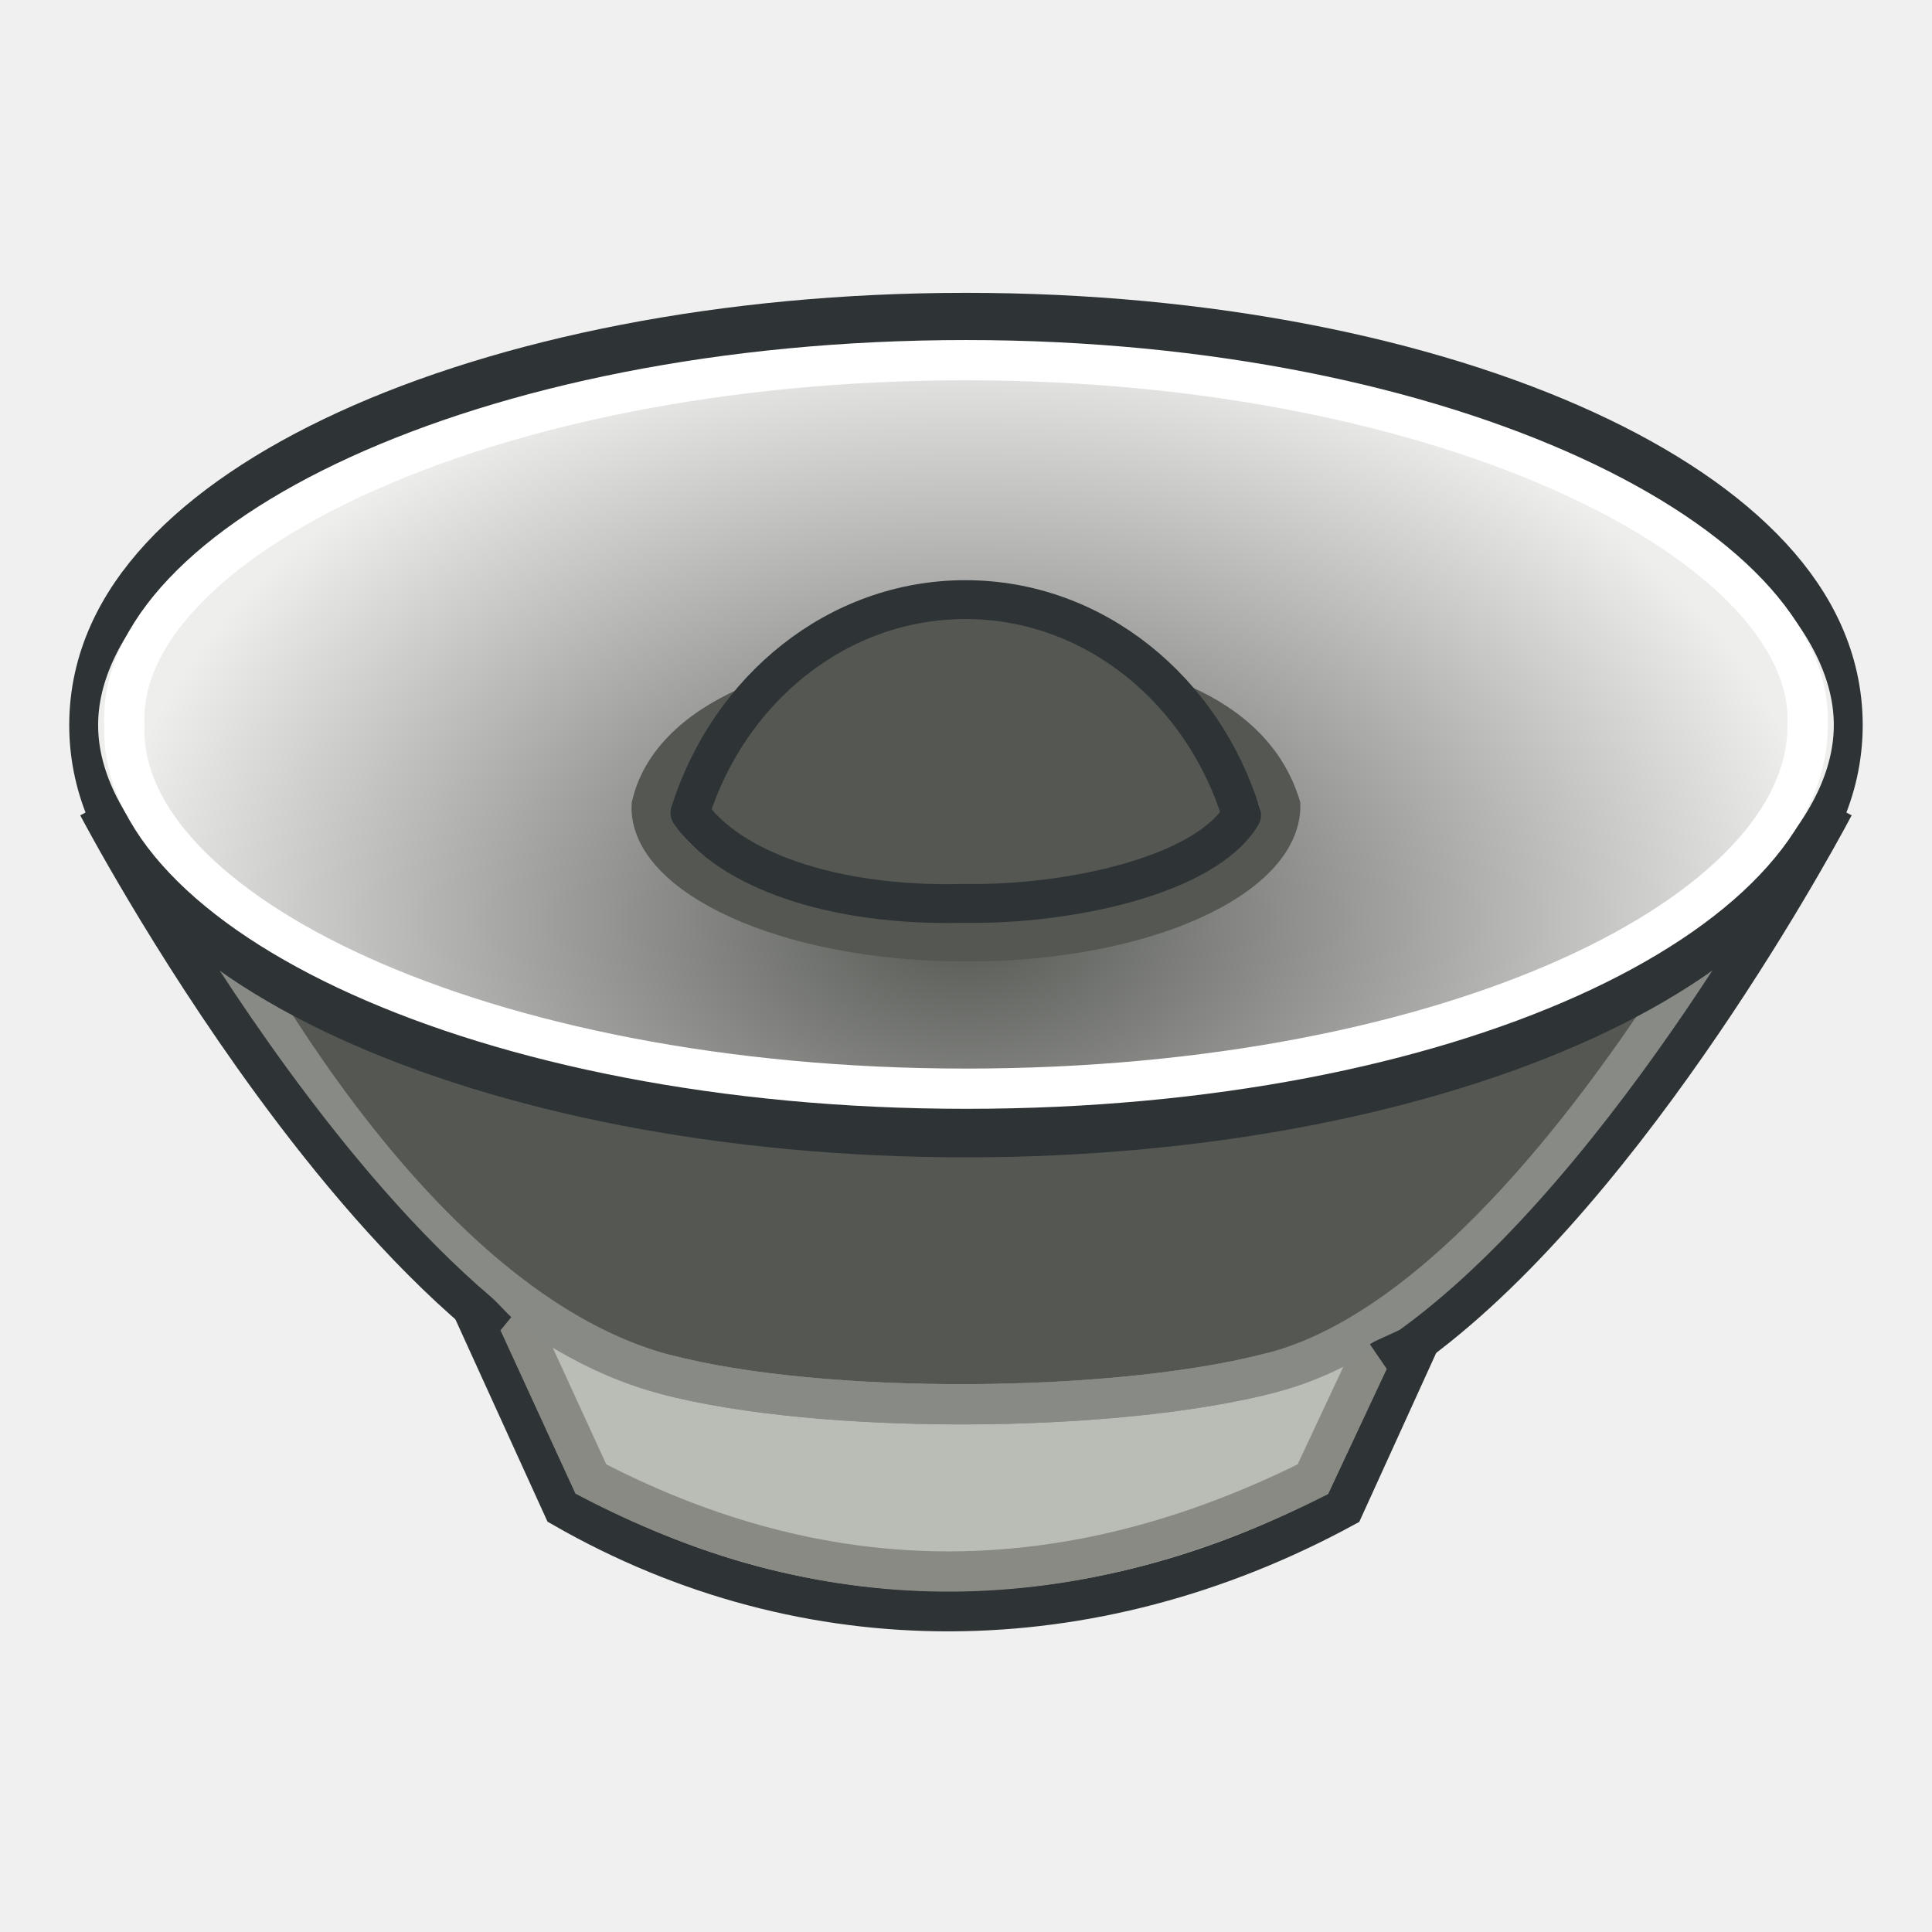
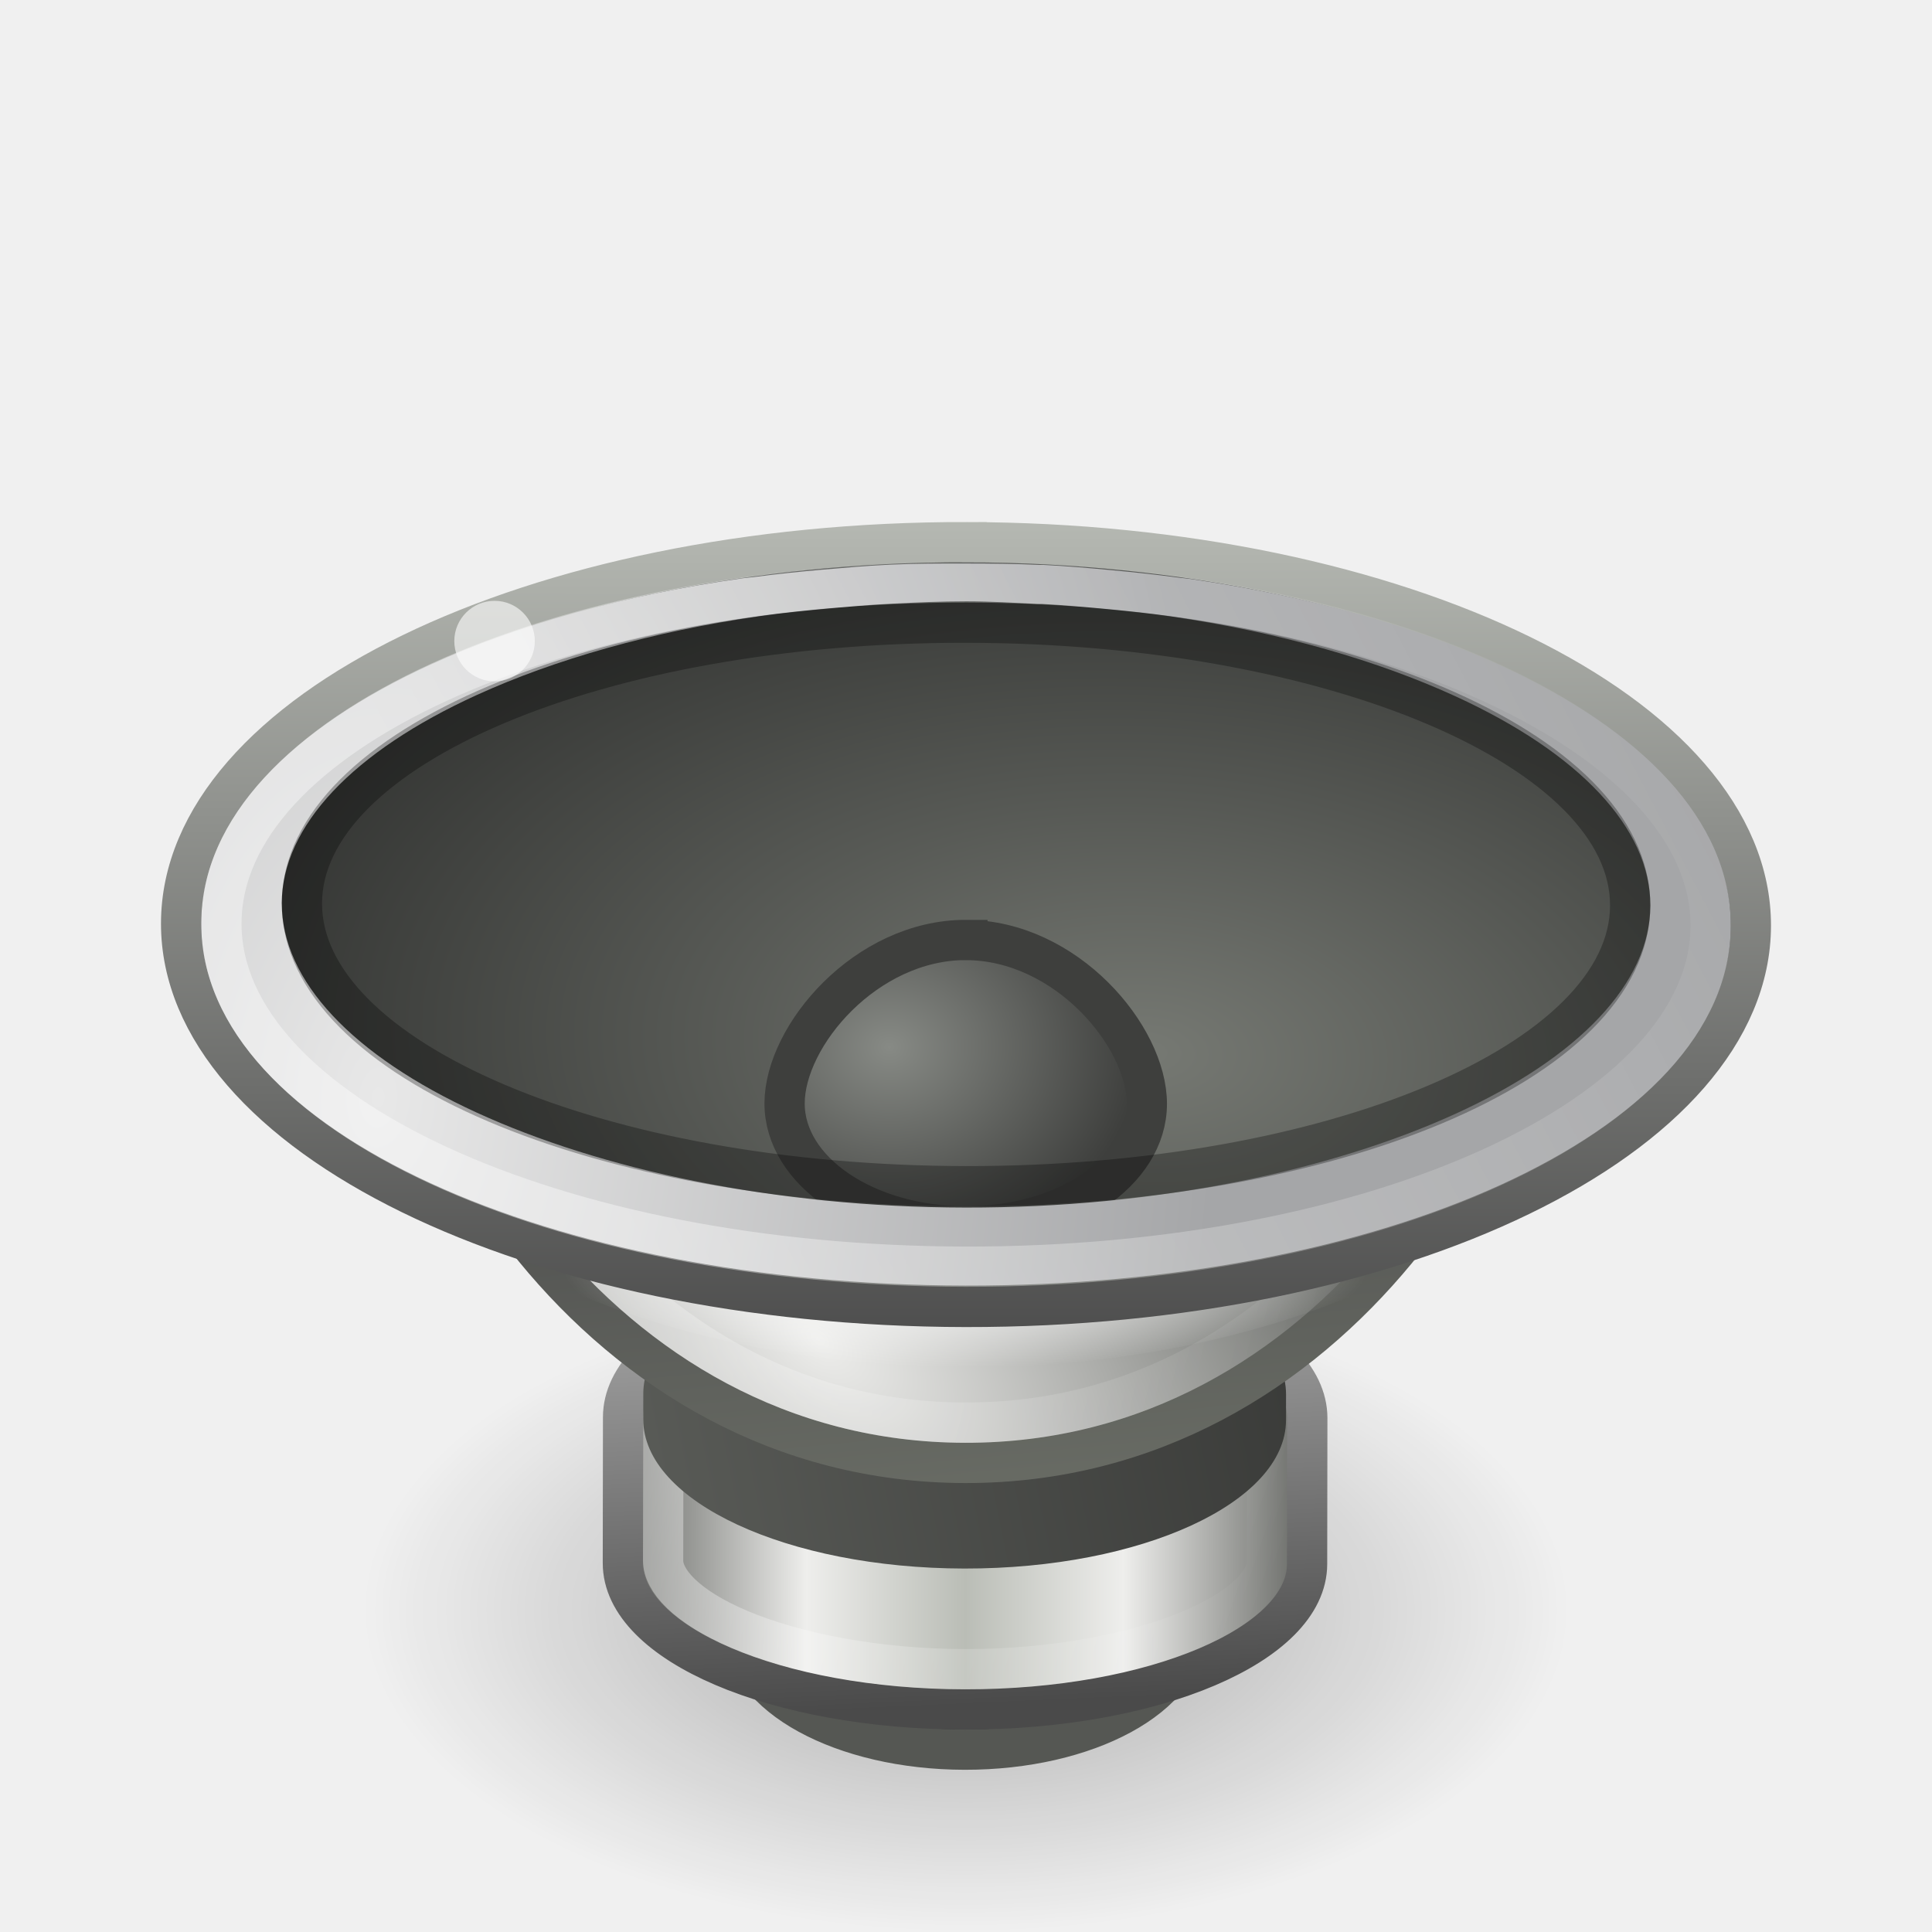
- <svg xmlns="http://www.w3.org/2000/svg" xmlns:xlink="http://www.w3.org/1999/xlink" width="48" height="48" id="svg2643" version="1.0">
-   <defs id="defs2645">
-     <linearGradient id="linearGradient4389">
-       <stop style="stop-color:#555753;stop-opacity:1;" offset="0" id="stop4391" />
-       <stop id="stop4393" offset="1" style="stop-color:#eeeeec;stop-opacity:1;" />
+ <svg xmlns="http://www.w3.org/2000/svg" xmlns:xlink="http://www.w3.org/1999/xlink" viewBox="0 0 48 48" id="svg6476" height="48" width="48" version="1.0">
+   <defs id="defs6478">
+     <linearGradient id="linearGradient17123">
+       <stop offset="0" style="stop-color:#000000;stop-opacity:1" id="stop17125" />
+       <stop offset="1" style="stop-color:#000000;stop-opacity:0" id="stop17127" />
    </linearGradient>
-     <linearGradient id="linearGradient4325">
-       <stop id="stop4327" offset="0" style="stop-color:#2e3436;stop-opacity:1;" />
-       <stop style="stop-color:#eeeeec;stop-opacity:1;" offset="1" id="stop4329" />
+     <linearGradient id="linearGradient6700">
+       <stop offset="0" style="stop-color:#ffffff;stop-opacity:1" id="stop6702" />
+       <stop offset="1" style="stop-color:#ffffff;stop-opacity:0" id="stop6704" />
    </linearGradient>
-     <linearGradient id="linearGradient21608">
-       <stop style="stop-color:#888a85;stop-opacity:1" offset="0" id="stop21610" />
-       <stop style="stop-color:#2e3436;stop-opacity:1" offset="1" id="stop21612" />
+     <linearGradient id="linearGradient3844">
+       <stop offset="0" style="stop-color:#e8e8e8;stop-opacity:1" id="stop3846" />
+       <stop offset="1" style="stop-color:#a5a6a8;stop-opacity:1" id="stop3848" />
    </linearGradient>
-     <linearGradient id="linearGradient15341">
-       <stop style="stop-color:#888a85;stop-opacity:1" offset="0" id="stop15343" />
-       <stop style="stop-color:#555753;stop-opacity:1" offset="1" id="stop15345" />
+     <linearGradient id="linearGradient6589-510-471-936">
+       <stop offset="0" style="stop-color:#878a85;stop-opacity:1" id="stop5849" />
+       <stop offset="1" style="stop-color:#3e3f3d;stop-opacity:1" id="stop5851" />
    </linearGradient>
-     <linearGradient id="linearGradient6371">
-       <stop style="stop-color:#888a85;stop-opacity:1" offset="0" id="stop6373" />
-       <stop style="stop-color:#d3d7cf;stop-opacity:1;" offset="1" id="stop6375" />
+     <linearGradient id="linearGradient6643">
+       <stop offset="0" style="stop-color:#4c4c4c;stop-opacity:1" id="stop6645" />
+       <stop offset="1" style="stop-color:#d3d7cf;stop-opacity:1" id="stop6647" />
    </linearGradient>
-     <linearGradient id="linearGradient10872">
-       <stop id="stop10874" offset="0" style="stop-color:#888a85;stop-opacity:1" />
-       <stop style="stop-color:#9e9e92;stop-opacity:1;" offset="0.253" id="stop10876" />
-       <stop id="stop10878" offset="1" style="stop-color:#555753;stop-opacity:1" />
+     <linearGradient id="linearGradient4718">
+       <stop offset="0" style="stop-color:#767973;stop-opacity:1" id="stop4720" />
+       <stop offset="1" style="stop-color:#202120;stop-opacity:1" id="stop4722" />
    </linearGradient>
-     <linearGradient id="linearGradient5254">
-       <stop id="stop5256" offset="0" style="stop-color:#707469;stop-opacity:1;" />
-       <stop id="stop5258" offset="1" style="stop-color:#2e3335;stop-opacity:1;" />
+     <linearGradient id="linearGradient6573">
+       <stop offset="0" style="stop-color:#ffffff;stop-opacity:1" id="stop6575" />
+       <stop offset="1" style="stop-color:#ffffff;stop-opacity:0" id="stop6577" />
    </linearGradient>
-     <linearGradient id="linearGradient10055">
-       <stop style="stop-color:#bebebe;stop-opacity:1;" offset="0" id="stop10057" />
-       <stop id="stop10061" offset="0.375" style="stop-color:#e8e8e8;stop-opacity:1;" />
-       <stop style="stop-color:#5c5c5c;stop-opacity:1;" offset="1" id="stop10059" />
+     <linearGradient id="linearGradient6651">
+       <stop offset="0" style="stop-color:#ffffff;stop-opacity:1" id="stop6653" />
+       <stop offset="1" style="stop-color:#ffffff;stop-opacity:0" id="stop6655" />
    </linearGradient>
-     <linearGradient id="linearGradient4841">
-       <stop id="stop4843" offset="0" style="stop-color:#babdb6;stop-opacity:1;" />
-       <stop style="stop-color:#fcaf3e;stop-opacity:0.941;" offset="0" id="stop4845" />
-       <stop id="stop4847" offset="1" style="stop-color:#babdb6;stop-opacity:1;" />
-       <stop style="stop-color:#eeeeec;stop-opacity:1;" offset="1" id="stop4849" />
+     <linearGradient id="linearGradient5292">
+       <stop offset="0" style="stop-color:#4b4b4b;stop-opacity:1" id="stop5294" />
+       <stop offset="1" style="stop-color:#686b64;stop-opacity:1" id="stop5296" />
    </linearGradient>
-     <linearGradient id="linearGradient4809">
-       <stop style="stop-color:#babdb6;stop-opacity:1;" offset="0" id="stop4811" />
-       <stop id="stop4813" offset="0" style="stop-color:#ad7fa8;stop-opacity:1;" />
-       <stop style="stop-color:#babdb6;stop-opacity:1;" offset="1" id="stop4815" />
-       <stop id="stop4817" offset="1" style="stop-color:#eeeeec;stop-opacity:1;" />
+     <linearGradient id="linearGradient6633">
+       <stop offset="0" style="stop-color:#eeeeec;stop-opacity:1" id="stop6635" />
+       <stop offset="1" style="stop-color:#61635f;stop-opacity:1" id="stop6637" />
    </linearGradient>
-     <linearGradient id="linearGradient3345">
-       <stop id="stop3347" offset="0" style="stop-color:#babdb6;stop-opacity:1;" />
-       <stop style="stop-color:#729fcf;stop-opacity:1;" offset="0" id="stop3351" />
-       <stop id="stop3355" offset="1" style="stop-color:#babdb6;stop-opacity:1;" />
-       <stop style="stop-color:#eeeeec;stop-opacity:1;" offset="1" id="stop3349" />
+     <linearGradient id="linearGradient6546-397-668-696-989">
+       <stop offset="0" style="stop-color:#383937;stop-opacity:1" id="stop4870" />
+       <stop offset="1" style="stop-color:#595b57;stop-opacity:1" id="stop4872" />
    </linearGradient>
-     <linearGradient id="linearGradient3223">
-       <stop style="stop-color:#eeeeec;stop-opacity:1;" offset="0" id="stop3225" />
-       <stop style="stop-color:#babdb6;stop-opacity:1;" offset="1" id="stop3227" />
+     <linearGradient id="linearGradient6531">
+       <stop offset="0" style="stop-color:#ffffff;stop-opacity:1" id="stop6533" />
+       <stop offset="1" style="stop-color:#ffffff;stop-opacity:0" id="stop6535" />
    </linearGradient>
-     <linearGradient id="linearGradient3503">
-       <stop style="stop-color:#babdb6;stop-opacity:1;" offset="0" id="stop3239" />
-       <stop id="stop3507" offset="1" style="stop-color:#eeeeec;stop-opacity:1;" />
+     <linearGradient id="linearGradient3858">
+       <stop offset="0" style="stop-color:#a0a0a0;stop-opacity:1" id="stop3860" />
+       <stop offset="1" style="stop-color:#4a4a4a;stop-opacity:1" id="stop3862" />
    </linearGradient>
-     <radialGradient xlink:href="#linearGradient3503" id="radialGradient3501" cx="22.276" cy="32.249" fx="22.276" fy="32.249" r="20.319" gradientTransform="matrix(1,0,0,0.2366258,0,24.61794)" gradientUnits="userSpaceOnUse" />
-     <radialGradient xlink:href="#linearGradient3503" id="radialGradient3500" gradientUnits="userSpaceOnUse" gradientTransform="matrix(1,0,0,0.2366258,0,24.61794)" cx="22.276" cy="32.249" fx="22.276" fy="32.249" r="20.319" />
-     <radialGradient xlink:href="#linearGradient3503" id="radialGradient3232" gradientUnits="userSpaceOnUse" gradientTransform="matrix(-1.053831,-6.3027391e-8,1.2877417e-8,-0.7232676,47.47493,42.42039)" cx="22.276" cy="21.52" fx="22.276" fy="21.52" r="20.319" spreadMethod="reflect" />
-     <radialGradient xlink:href="#linearGradient3503" id="radialGradient5689" gradientUnits="userSpaceOnUse" gradientTransform="matrix(-1.046908,0,0,0.4796469,270.3786,38.42767)" cx="22.276" cy="32.249" fx="22.276" fy="32.249" r="20.319" />
-     <radialGradient xlink:href="#linearGradient4325" id="radialGradient4359" gradientUnits="userSpaceOnUse" gradientTransform="matrix(-1.053831,-6.3027391e-8,1.2877417e-8,-0.7232676,-52.44726,-106.1479)" spreadMethod="pad" cx="22.276" cy="21.099" fx="22.276" fy="21.099" r="20.319" />
-     <radialGradient xlink:href="#linearGradient3503" id="radialGradient5015" gradientUnits="userSpaceOnUse" gradientTransform="matrix(-1.053831,-6.3027391e-8,1.2877417e-8,-0.7232676,42.72008,-107.8985)" spreadMethod="pad" cx="22.276" cy="21.52" fx="22.276" fy="21.52" r="20.319" />
-     <radialGradient xlink:href="#linearGradient3503" id="radialGradient5062" gradientUnits="userSpaceOnUse" gradientTransform="matrix(-1.053831,-6.3027391e-8,1.2877417e-8,-0.7232676,98.72007,-107.8985)" spreadMethod="pad" cx="22.276" cy="21.52" fx="22.276" fy="21.52" r="20.319" />
-     <radialGradient xlink:href="#linearGradient4325" id="radialGradient5064" gradientUnits="userSpaceOnUse" gradientTransform="matrix(-1.053831,-6.3027391e-8,1.2877417e-8,-0.7232676,98.72007,-107.8985)" spreadMethod="pad" cx="22.276" cy="21.099" fx="22.276" fy="21.099" r="20.319" />
-     <radialGradient xlink:href="#linearGradient4389" id="radialGradient5110" gradientUnits="userSpaceOnUse" gradientTransform="matrix(-1.053831,-6.3027391e-8,1.2877417e-8,-0.7232676,142.7201,-107.8985)" spreadMethod="pad" cx="22.276" cy="21.099" fx="22.276" fy="21.099" r="20.319" />
-     <radialGradient xlink:href="#linearGradient4389" id="radialGradient3863" gradientUnits="userSpaceOnUse" gradientTransform="matrix(-1.053831,-6.3027391e-8,1.2877417e-8,-0.7232676,92.72007,-107.8985)" spreadMethod="pad" cx="22.276" cy="21.099" fx="22.276" fy="21.099" r="20.319" />
-     <radialGradient xlink:href="#linearGradient4389" id="radialGradient3865" gradientUnits="userSpaceOnUse" gradientTransform="matrix(-1.053831,-6.3027391e-8,1.2877417e-8,-0.7232676,92.72007,-107.8985)" spreadMethod="pad" cx="22.276" cy="21.099" fx="22.276" fy="21.099" r="20.319" />
-     <radialGradient xlink:href="#linearGradient4389" id="radialGradient3906" gradientUnits="userSpaceOnUse" gradientTransform="matrix(-1.053831,-6.3027391e-8,1.2877417e-8,-0.7232676,92.72007,-107.8985)" spreadMethod="pad" cx="22.276" cy="21.099" fx="22.276" fy="21.099" r="20.319" />
-     <radialGradient xlink:href="#linearGradient4389" id="radialGradient7260" gradientUnits="userSpaceOnUse" gradientTransform="matrix(-1.053831,-6.3027391e-8,1.2877417e-8,-0.7232676,47.51657,40.37876)" spreadMethod="pad" cx="22.276" cy="21.099" fx="22.276" fy="21.099" r="20.319" />
+     <linearGradient id="linearGradient5262">
+       <stop offset="0" style="stop-color:#babdb6;stop-opacity:1" id="stop5264" />
+       <stop offset="0.437" style="stop-color:#eeeeec;stop-opacity:1" id="stop5266" />
+       <stop offset="1" style="stop-color:#555753;stop-opacity:1" id="stop5268" />
+     </linearGradient>
+     <radialGradient gradientTransform="matrix(-1.402526,0,0,0.7480149,39.99173,12.42592)" gradientUnits="userSpaceOnUse" xlink:href="#linearGradient17123" id="radialGradient2484" fy="36.863" fx="11.402" r="10.695" cy="36.863" cx="11.402" />
+     <linearGradient gradientTransform="matrix(1.096632,-0.01771301,0.01803926,1.116835,-2.419304,-6.921553)" gradientUnits="userSpaceOnUse" xlink:href="#linearGradient6700" id="linearGradient2518" y2="46.259" x2="29.694" y1="21.27" x1="16.79" />
+     <radialGradient gradientTransform="matrix(3.987999,0.05259819,-0.04086024,-2.529706,-99.40242,114.6096)" gradientUnits="userSpaceOnUse" xlink:href="#linearGradient3844" id="radialGradient2525" fy="42.261" fx="30.685" r="8.228" cy="42.261" cx="30.685" />
+     <radialGradient gradientTransform="matrix(1.309223,-0.02114677,0.02520207,1.56029,-5.155679,-9.456514)" gradientUnits="userSpaceOnUse" xlink:href="#linearGradient6589-510-471-936" id="radialGradient2528" fy="20.434" fx="20.884" r="4" cy="20.434" cx="20.884" />
+     <radialGradient gradientTransform="matrix(2.094629,0.06935096,-0.1209478,3.677939,-22.19035,-84.44546)" gradientUnits="userSpaceOnUse" xlink:href="#linearGradient4718" id="radialGradient2531" fy="30.233" fx="23.165" r="8.189" cy="30.233" cx="23.165" />
+     <linearGradient gradientTransform="matrix(1.225646,-0.01979688,0.01901434,1.177205,-5.704156,-8.555509)" gradientUnits="userSpaceOnUse" xlink:href="#linearGradient6643" id="linearGradient2533" y2="45.753" x2="38.305" y1="45.788" x1="16.633" />
+     <linearGradient gradientTransform="matrix(0.9032913,-0.01459006,0.01406615,0.8708542,6.31709,4.983276)" gradientUnits="userSpaceOnUse" xlink:href="#linearGradient6573" id="linearGradient2536" y2="35.458" x2="11.324" y1="4.811" x1="19.24" />
+     <radialGradient gradientTransform="matrix(-0.3217342,0.00519671,-0.02079234,-1.287278,25.54939,58.67044)" gradientUnits="userSpaceOnUse" xlink:href="#linearGradient6651" id="radialGradient2542" fy="27.053" fx="23.987" r="7.75" cy="27.053" cx="23.987" />
+     <radialGradient gradientTransform="matrix(0.7215875,0.5105606,-0.908924,1.193324,25.79575,-6.879863)" gradientUnits="userSpaceOnUse" xlink:href="#linearGradient6633" id="radialGradient2545" fy="18.817" fx="9.32" r="12.5" cy="18.817" cx="9.32" />
+     <linearGradient gradientTransform="matrix(0.9113395,-0.01472014,0.01419247,0.8786732,6.165419,4.813647)" gradientUnits="userSpaceOnUse" xlink:href="#linearGradient5292" id="linearGradient2547" y2="35.678" x2="6.964" y1="34.521" x1="19.031" />
+     <linearGradient gradientTransform="rotate(-0.9253705,172.3641,4123.277)" gradientUnits="userSpaceOnUse" xlink:href="#linearGradient6546-397-668-696-989" id="linearGradient2550" y2="14" x2="77.125" y1="31.561" x1="80.693" />
+     <linearGradient gradientTransform="matrix(0.8936334,-0.01443412,0.01615005,0.9998695,4.687644,2.170515)" gradientUnits="userSpaceOnUse" xlink:href="#linearGradient6531" id="linearGradient2553" y2="30.001" x2="5.101" y1="14.051" x1="9.883" />
+     <linearGradient spreadMethod="reflect" gradientTransform="matrix(0.00739407,0.4577748,-0.4322296,0.00698141,-9.20448,-22.46882)" gradientUnits="userSpaceOnUse" xlink:href="#linearGradient5262" id="linearGradient2556" y2="-41.092" x2="82.681" y1="-41.092" x1="102.357" />
+     <linearGradient gradientTransform="rotate(89.07463,44.55834,-25.34463)" gradientUnits="userSpaceOnUse" xlink:href="#linearGradient3858" id="linearGradient2558" y2="13.057" x2="105.893" y1="3.242" x1="105.44" />
  </defs>
-   <g id="layer1">
-     <g id="g7248" transform="matrix(1,0,0,-1,-0.04163061,47.95837)">
-       <path id="path5365" d="m 14.033,10.506 c 6.071,-3.482 13.143,-3.393 19.393,0 l 2,4.393 -23.393,0 2,-4.393 z" style="fill:#babdb6;fill-opacity:1;fill-rule:nonzero;stroke:#2e3436;stroke-width:1;stroke-linecap:butt;stroke-linejoin:miter;stroke-miterlimit:4;stroke-opacity:1;stroke-dashoffset:0;marker:none;visibility:visible;display:inline;overflow:visible;enable-background:accumulate" />
-       <path d="m 45.604,27.935 c 0,0 -4.547,-8.687 -9.861,-12.939 -0.211,-0.169 -0.422,-0.33 -0.635,-0.484 -0.502,-0.363 -1.009,-0.682 -1.519,-0.948 -0.569,-0.296 -1.141,-0.525 -1.711,-0.672 -3.883,-1.019 -11.717,-1.062 -15.59,-0.046 -0.84,0.219 -1.682,0.612 -2.512,1.132 -0.625,0.392 -1.244,0.856 -1.851,1.372 -1.871,1.593 -3.628,3.688 -5.108,5.71 -2.597,3.549 -4.338,6.875 -4.338,6.875" style="fill:#babdb6;fill-opacity:1;fill-rule:evenodd;stroke:none" id="path5367" />
-       <path style="fill:none;stroke:#888a83;stroke-width:1;stroke-linecap:butt;stroke-linejoin:miter;stroke-miterlimit:4;stroke-opacity:1;stroke-dashoffset:0;marker:none;visibility:visible;display:inline;overflow:visible;enable-background:accumulate" d="m 12.534,15.979 2.187,-4.766 c 5.261,-2.743 11.22,-3.367 17.939,-0.006 l 1.969,4.204" id="path5369" />
-       <path d="m 44.709,28.524 c 0,0 -6.308,-12.929 -13.071,-14.668 -3.883,-1.019 -11.185,-1.062 -15.058,-0.046 -6.844,1.786 -11.84,12.464 -11.84,12.464" style="fill:#555753;fill-opacity:1;fill-rule:evenodd;stroke:#888a85;stroke-width:1px;stroke-linecap:butt;stroke-linejoin:miter;stroke-opacity:1" id="path5371" />
-       <path transform="matrix(1.046908,0,0,2.027027,0.7198796,-35.40961)" d="m 43.214,32.241 c 0,2.737 -9.374,4.955 -20.938,4.955 -11.563,0 -20.938,-2.219 -20.938,-4.955 0,-2.737 9.374,-4.955 20.938,-4.955 11.563,0 20.938,2.219 20.938,4.955 z" id="path5373" style="fill:#eeeeec;fill-opacity:1;fill-rule:nonzero;stroke:#2e3436;stroke-width:0.686;stroke-linecap:butt;stroke-linejoin:miter;stroke-miterlimit:4;stroke-opacity:1;stroke-dasharray:none;stroke-dashoffset:0;marker:none;visibility:visible;display:inline;overflow:visible;enable-background:accumulate" />
-       <path style="fill:url(#radialGradient7260);fill-opacity:1;fill-rule:nonzero;stroke:#ffffff;stroke-width:1;stroke-linecap:butt;stroke-linejoin:miter;stroke-miterlimit:4;stroke-opacity:1;stroke-dashoffset:0;marker:none;visibility:visible;display:inline;overflow:visible;enable-background:accumulate" d="m 44.951,29.944 c 0.189,4.408 -8.81,9.066 -20.909,9.066 -12.1,0 -21.13,-4.595 -20.909,-9.066 -0.189,-4.566 8.81,-9.034 20.909,-9.034 12.1,0 20.941,4.374 20.909,9.034 z" id="path5375" />
-       <path style="fill:none;stroke:#555753;stroke-width:1;stroke-linecap:butt;stroke-linejoin:miter;stroke-miterlimit:4;stroke-opacity:1;stroke-dasharray:none;stroke-dashoffset:0;marker:none;visibility:visible;display:inline;overflow:visible;enable-background:accumulate" d="m 31.849,27.944 c -0.674,2.188 -3.29,3.385 -7.808,3.385 -4.518,0 -7.349,-1.377 -7.808,-3.385 -0.071,-1.705 3.29,-3.374 7.808,-3.374 4.518,0 7.82,1.633 7.808,3.374 z" id="path5377" />
-       <path style="fill:#555753;fill-opacity:1;fill-rule:nonzero;stroke:#2e3436;stroke-width:0.966;stroke-linecap:butt;stroke-linejoin:round;stroke-miterlimit:4;stroke-opacity:1;stroke-dashoffset:0;marker:none;visibility:visible;display:inline;overflow:visible;enable-background:accumulate" d="m 17.184,27.765 c 0.97,3.079 3.669,5.296 6.843,5.296 3.194,0 5.906,-2.244 6.861,-5.353 -0.901,-1.501 -4.281,-2.237 -6.891,-2.194 -3.304,-0.086 -5.856,0.86 -6.814,2.251 z" id="path5379" />
-       <path id="path5381" style="fill:none;stroke:#2e3436;stroke-width:1px;stroke-linecap:butt;stroke-linejoin:miter;stroke-opacity:1" d="m 12.429,14.847 c -0.127,0.103 -0.379,0.395 -0.505,0.502 -1.871,1.593 -3.628,3.688 -5.108,5.71 -2.597,3.549 -4.338,6.875 -4.338,6.875 m 43.125,0 c 0,0 -4.547,-8.687 -9.861,-12.939 -0.211,-0.169 -0.422,-0.33 -0.635,-0.484 -0.101,-0.073 -0.648,-0.293 -0.749,-0.362" />
-       <path id="path5383" style="fill:none;stroke:#888a85;stroke-width:1px;stroke-linecap:butt;stroke-linejoin:miter;stroke-opacity:1" d="m 31.638,13.856 c -3.883,-1.019 -11.185,-1.062 -15.058,-0.046" />
-     </g>
+   <path style="display:inline;opacity:0.3;fill:url(#radialGradient2484);fill-opacity:1;stroke:none;stroke-width:1" id="path16236" d="m 9,40 c 0,4.418 6.716,8 15,8 C 32.284,48 39,44.418 39,40 39,35.582 32.284,32 24,32 15.716,32 9,35.582 9,40 Z" />
+   <g transform="rotate(-88.98547,24.44845,24.30479)" id="g4895">
+     <path d="m 11.277,24.067 c 0.049,3.037 -1.254,5.521 -2.911,5.548 -1.657,0.027 -3.039,-2.414 -3.088,-5.451 -0.049,-3.037 1.254,-5.521 2.911,-5.548 1.657,-0.027 3.039,2.414 3.088,5.451 z" id="path5330" style="fill:#2e3436;fill-opacity:1;stroke:#555753;stroke-width:1;stroke-linecap:round;stroke-linejoin:miter;stroke-miterlimit:4;stroke-dasharray:none;stroke-dashoffset:0;stroke-opacity:1" />
+     <path d="m 9.764,15.59 c -2.001,0.032 -3.563,3.866 -3.487,8.557 0.076,4.691 1.761,8.473 3.762,8.44 l 3.625,-0.059 c 2.001,-0.032 3.563,-3.866 3.487,-8.557 -0.076,-4.691 -1.761,-8.473 -3.762,-8.44 z" id="path2766" style="display:inline;overflow:visible;visibility:visible;fill:url(#linearGradient2556);fill-opacity:1;fill-rule:nonzero;stroke:url(#linearGradient2558);stroke-width:1;stroke-linecap:butt;stroke-linejoin:miter;stroke-miterlimit:4;stroke-dasharray:none;stroke-dashoffset:0;stroke-opacity:1;marker:none;enable-background:accumulate" />
+     <path d="m 9.837,16.589 c -0.47,0.008 -1.123,0.564 -1.673,1.934 -0.55,1.369 -0.923,3.391 -0.887,5.609 0.036,2.218 0.474,4.226 1.068,5.577 0.594,1.351 1.264,1.886 1.734,1.878 l 3.575,-0.058 c 0.47,-0.008 1.123,-0.564 1.673,-1.934 0.55,-1.369 0.923,-3.391 0.887,-5.609 -0.036,-2.218 -0.474,-4.226 -1.068,-5.577 -0.594,-1.351 -1.264,-1.886 -1.734,-1.878 z" id="path5556" style="display:inline;opacity:0.4;fill:none;stroke:url(#linearGradient2553);stroke-width:1;stroke-linecap:round;stroke-linejoin:miter;stroke-miterlimit:4;stroke-dasharray:none;stroke-dashoffset:0;stroke-opacity:1" />
+     <path d="m 13.344,16.033 c -2.04,0.033 -3.639,3.636 -3.567,8.043 0.071,4.407 1.785,7.957 3.825,7.924 l 0.637,-0.01 c 2.04,-0.033 3.639,-3.636 3.567,-8.043 -0.071,-4.407 -1.785,-7.957 -3.825,-7.924 z" id="path6556" style="display:inline;fill:url(#linearGradient2550);fill-opacity:1;stroke:none" />
+     <path d="m 12.401,24.049 c 0.149,9.226 9.42,14.35 15.107,14.258 3.937,-0.064 6.894,-6.608 6.765,-14.611 C 34.144,15.693 30.977,9.247 27.04,9.31 21.353,9.402 12.252,14.823 12.401,24.049 Z" id="path1871" style="fill:url(#radialGradient2545);fill-opacity:1;stroke:url(#linearGradient2547);stroke-width:1;stroke-linecap:round;stroke-linejoin:miter;stroke-miterlimit:4;stroke-dasharray:none;stroke-dashoffset:0;stroke-opacity:1" />
+     <path d="M 35.273,23.679 C 35.425,33.067 30.959,40.751 25.299,40.843 19.639,40.934 14.928,33.398 14.776,24.01 14.624,14.623 19.09,6.939 24.75,6.847 30.41,6.756 35.122,14.292 35.273,23.679 Z" id="path6649" style="display:inline;fill:url(#radialGradient2542);fill-opacity:1;stroke:none" />
+     <path d="m 27.015,10.311 c -2.525,0.041 -6.054,1.346 -8.834,3.709 -2.781,2.362 -4.849,5.723 -4.779,10.013 0.069,4.29 2.245,7.582 5.1,9.853 2.855,2.271 6.424,3.462 8.949,3.421 1.429,-0.023 2.9,-1.304 4.033,-3.767 1.133,-2.463 1.852,-5.971 1.789,-9.829 -0.062,-3.857 -0.894,-7.341 -2.106,-9.766 -1.212,-2.425 -2.723,-3.658 -4.153,-3.635 z" id="path6567" style="display:inline;opacity:0.4;fill:none;stroke:url(#linearGradient2536);stroke-width:1;stroke-linecap:round;stroke-linejoin:miter;stroke-miterlimit:4;stroke-dasharray:none;stroke-dashoffset:0;stroke-opacity:1" />
+     <path d="M 35.273,23.679 C 35.447,34.448 31.336,43.246 26.09,43.33 20.844,43.415 16.45,34.754 16.276,23.986 16.102,13.218 20.214,4.42 25.46,4.335 c 5.246,-0.085 9.64,8.576 9.814,19.344 z" id="path1873" style="fill:url(#radialGradient2531);fill-opacity:1;stroke:url(#linearGradient2533);stroke-width:1;stroke-linecap:round;stroke-linejoin:miter;stroke-miterlimit:4;stroke-dasharray:none;stroke-dashoffset:0;stroke-opacity:1" />
+     <path d="m 25.391,23.839 c 0.04,2.484 -2.31,4.538 -3.993,4.565 -1.683,0.027 -3.082,-1.966 -3.122,-4.45 -0.04,-2.484 1.293,-4.521 2.977,-4.549 1.683,-0.027 4.098,1.95 4.139,4.434 z" id="path3672" style="fill:url(#radialGradient2528);fill-opacity:1;stroke:#3e3f3d;stroke-width:1;stroke-linecap:round;stroke-linejoin:miter;stroke-miterlimit:4;stroke-dashoffset:0;stroke-opacity:1" />
+     <path d="m 25.468,4.835 c -2.632,0.043 -4.821,2.328 -6.345,5.791 -1.524,3.463 -2.399,8.182 -2.316,13.352 0.083,5.169 1.111,9.858 2.746,13.27 1.635,3.412 3.896,5.625 6.529,5.583 2.632,-0.043 4.821,-2.328 6.345,-5.791 0.952,-2.164 1.659,-4.839 2.031,-7.784 0.012,-0.093 0.016,-0.188 0.027,-0.282 0.067,-0.568 0.117,-1.134 0.16,-1.722 0.042,-0.547 0.08,-1.094 0.098,-1.658 9.62e-4,-0.031 -0.002,-0.063 -0.002,-0.094 0.018,-0.596 0.012,-1.201 0.002,-1.813 -0.01,-0.644 -0.021,-1.279 -0.062,-1.905 -0.035,-0.556 -0.095,-1.113 -0.152,-1.654 -0.061,-0.586 -0.13,-1.15 -0.215,-1.715 -0.015,-0.095 -0.02,-0.186 -0.036,-0.281 C 33.811,15.201 33.018,12.55 31.996,10.418 30.362,7.006 28.1,4.793 25.468,4.835 Z m 0.532,1.992 c 1.922,-0.031 3.808,1.704 5.265,4.759 0.91,1.909 1.647,4.309 2.082,6.999 0.087,0.538 0.151,1.093 0.214,1.653 0.056,0.525 0.116,1.052 0.151,1.592 0.042,0.62 0.082,1.235 0.093,1.874 0.01,0.596 -0.016,1.171 -0.034,1.751 -0.001,0.041 0.003,0.084 0.002,0.125 -0.019,0.537 -0.058,1.074 -0.099,1.596 -0.045,0.562 -0.091,1.119 -0.161,1.659 -0.348,2.702 -1.007,5.124 -1.855,7.062 -1.357,3.1 -3.187,4.896 -5.109,4.927 -1.922,0.031 -3.808,-1.704 -5.265,-4.759 -1.457,-3.055 -2.463,-7.351 -2.54,-12.117 -0.077,-4.765 0.79,-9.092 2.147,-12.193 1.357,-3.1 3.187,-4.896 5.109,-4.927 z" id="path6605" style="display:inline;fill:url(#radialGradient2525);fill-opacity:1;stroke:none" />
+     <path d="m 33.274,23.712 c 0.147,9.112 -2.867,16.548 -6.733,16.611 -3.865,0.062 -7.118,-7.273 -7.266,-16.385 -0.147,-9.112 2.867,-16.548 6.733,-16.611 3.865,-0.062 7.118,7.273 7.266,16.385 z" id="path6615" style="display:inline;opacity:0.3;fill:none;stroke:#000000;stroke-width:1;stroke-linecap:round;stroke-linejoin:miter;stroke-miterlimit:4;stroke-dasharray:none;stroke-dashoffset:0;stroke-opacity:1" />
+     <path d="m 34.274,23.696 c 0.165,10.216 -3.506,18.559 -8.2,18.635 -4.694,0.076 -8.633,-8.144 -8.798,-18.36 -0.165,-10.216 3.506,-18.559 8.2,-18.635 4.694,-0.076 8.633,8.144 8.798,18.36 z" id="path6698" style="display:inline;opacity:0.4;fill:none;stroke:url(#linearGradient2518);stroke-width:1;stroke-linecap:round;stroke-linejoin:miter;stroke-miterlimit:4;stroke-dasharray:none;stroke-dashoffset:0;stroke-opacity:1" />
+     <path d="m 33.609,11.981 c 0.009,0.552 -0.432,1.007 -0.984,1.016 -0.552,0.009 -1.007,-0.432 -1.016,-0.984 -0.009,-0.552 0.432,-1.007 0.984,-1.016 0.552,-0.009 1.007,0.432 1.016,0.984 z" id="path5501" style="display:inline;opacity:0.6;fill:#ffffff;fill-opacity:1;stroke:none" />
  </g>
</svg>
